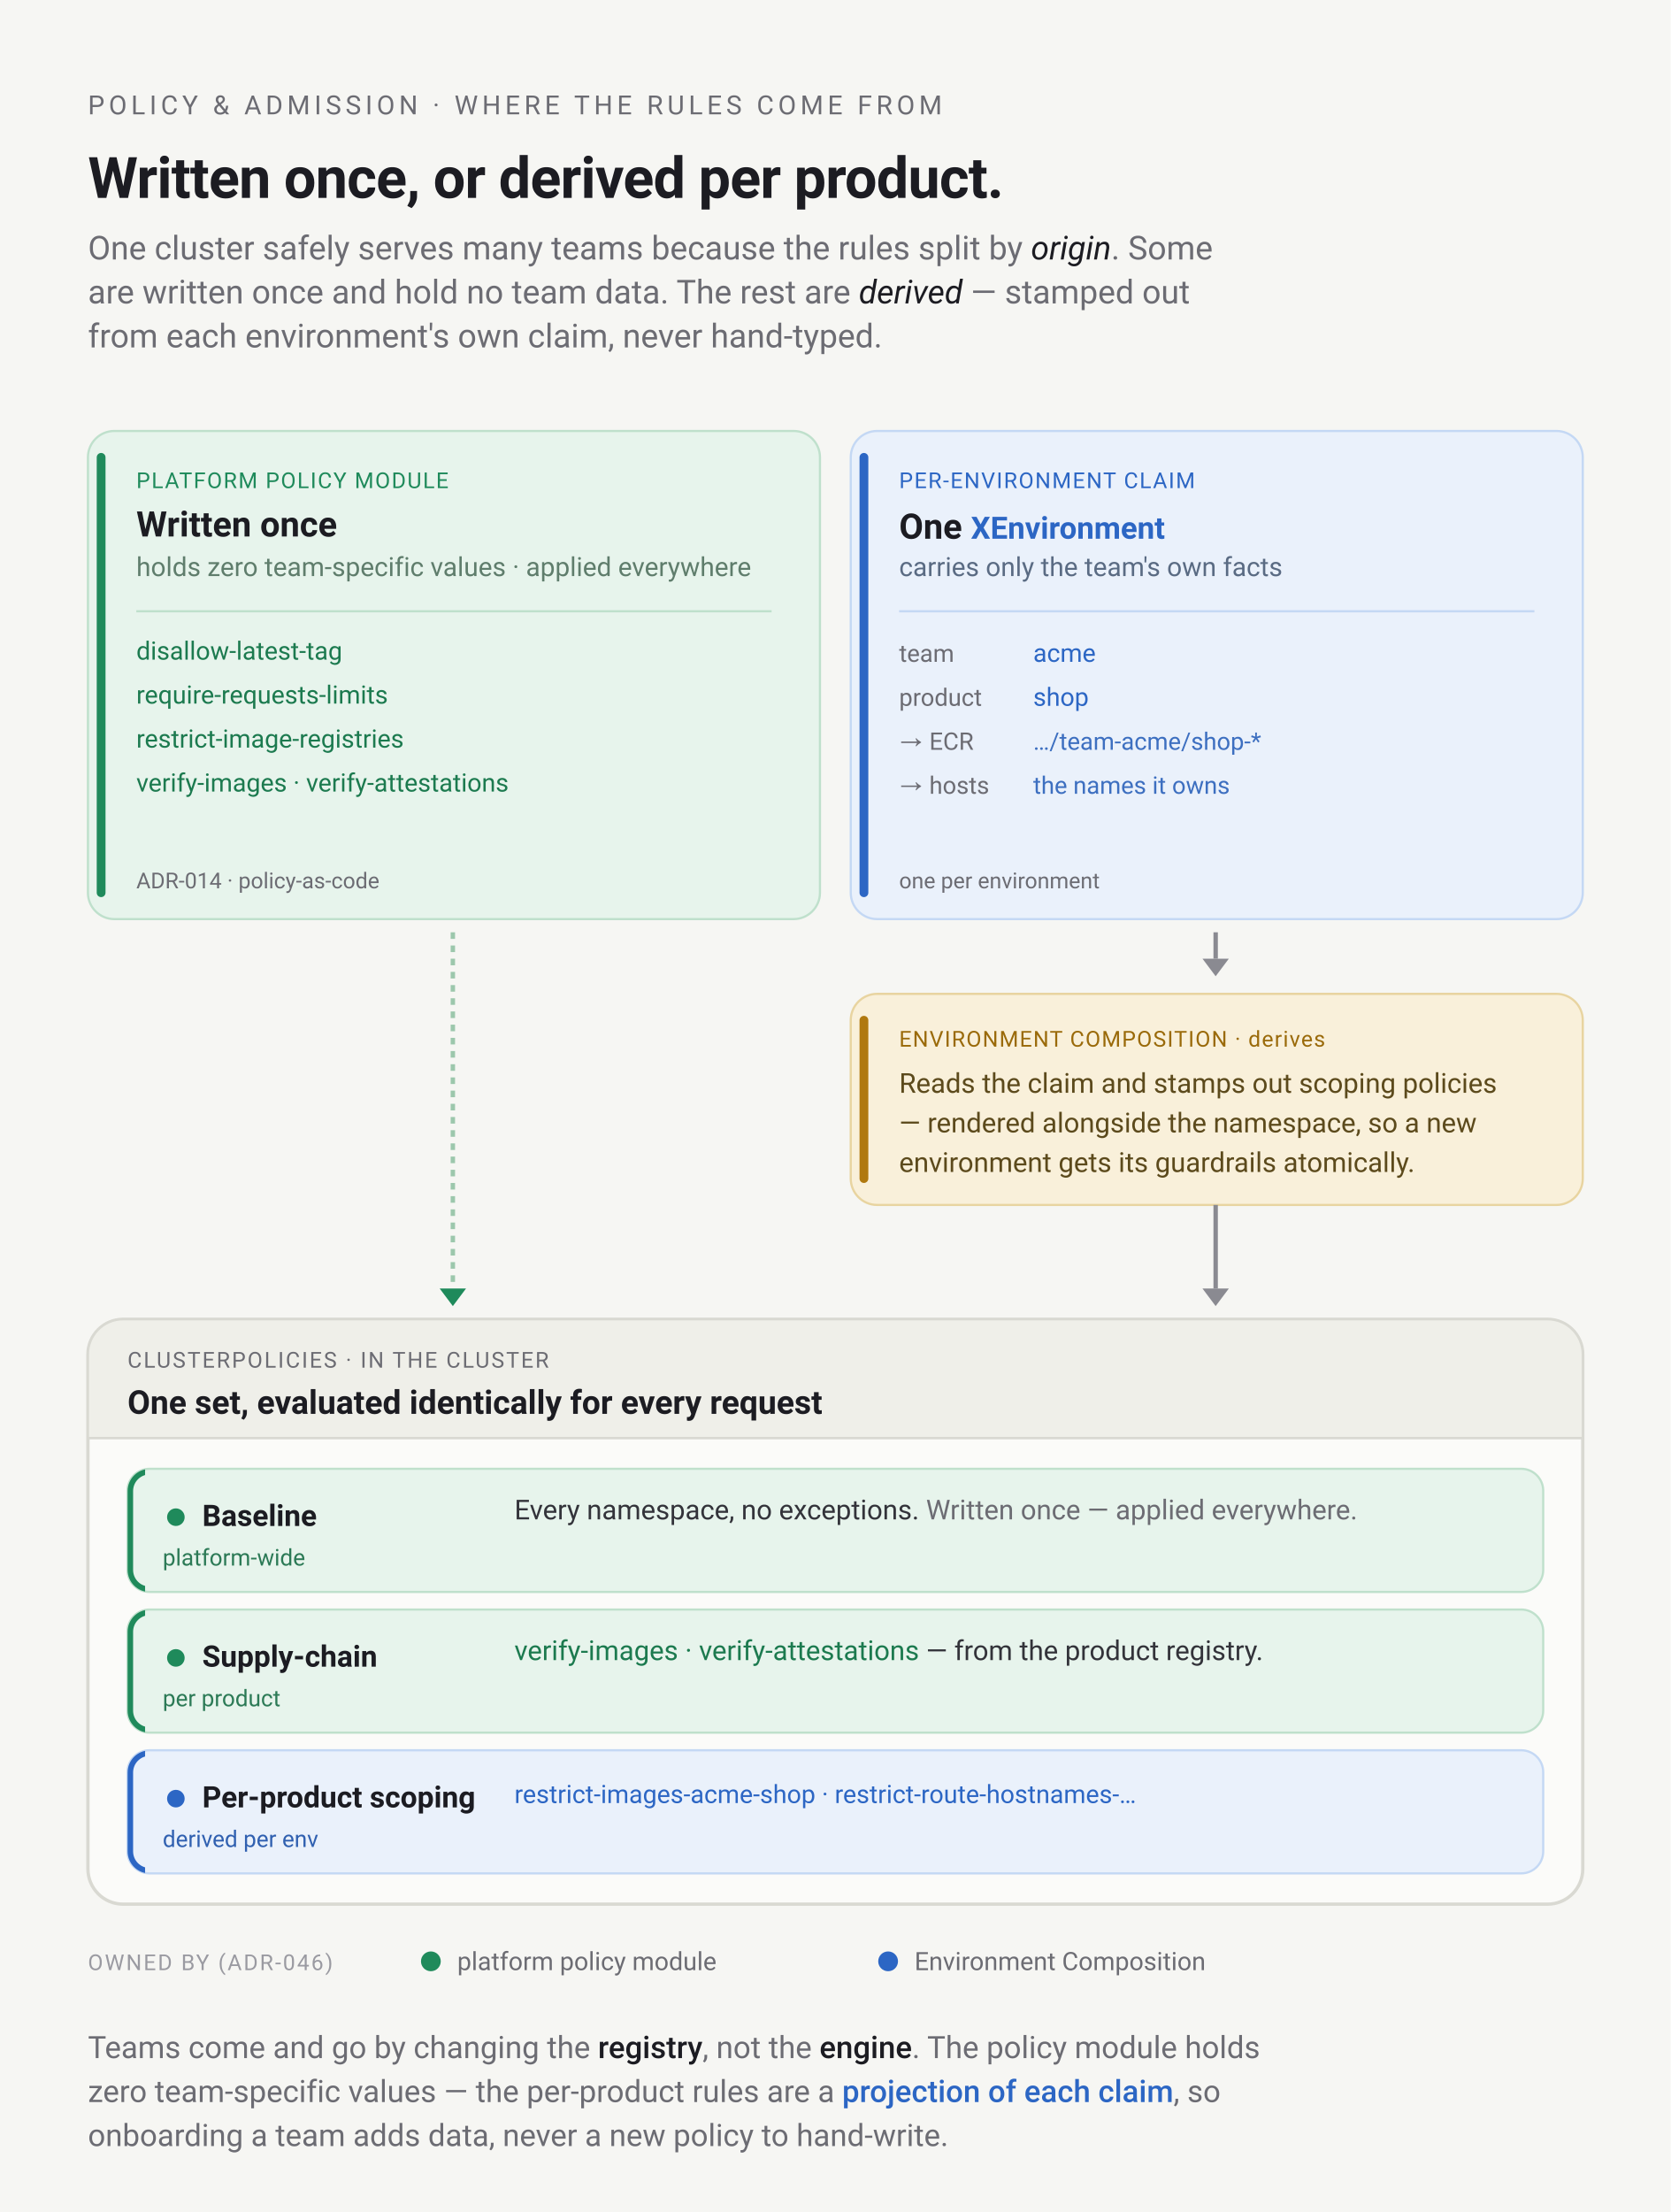
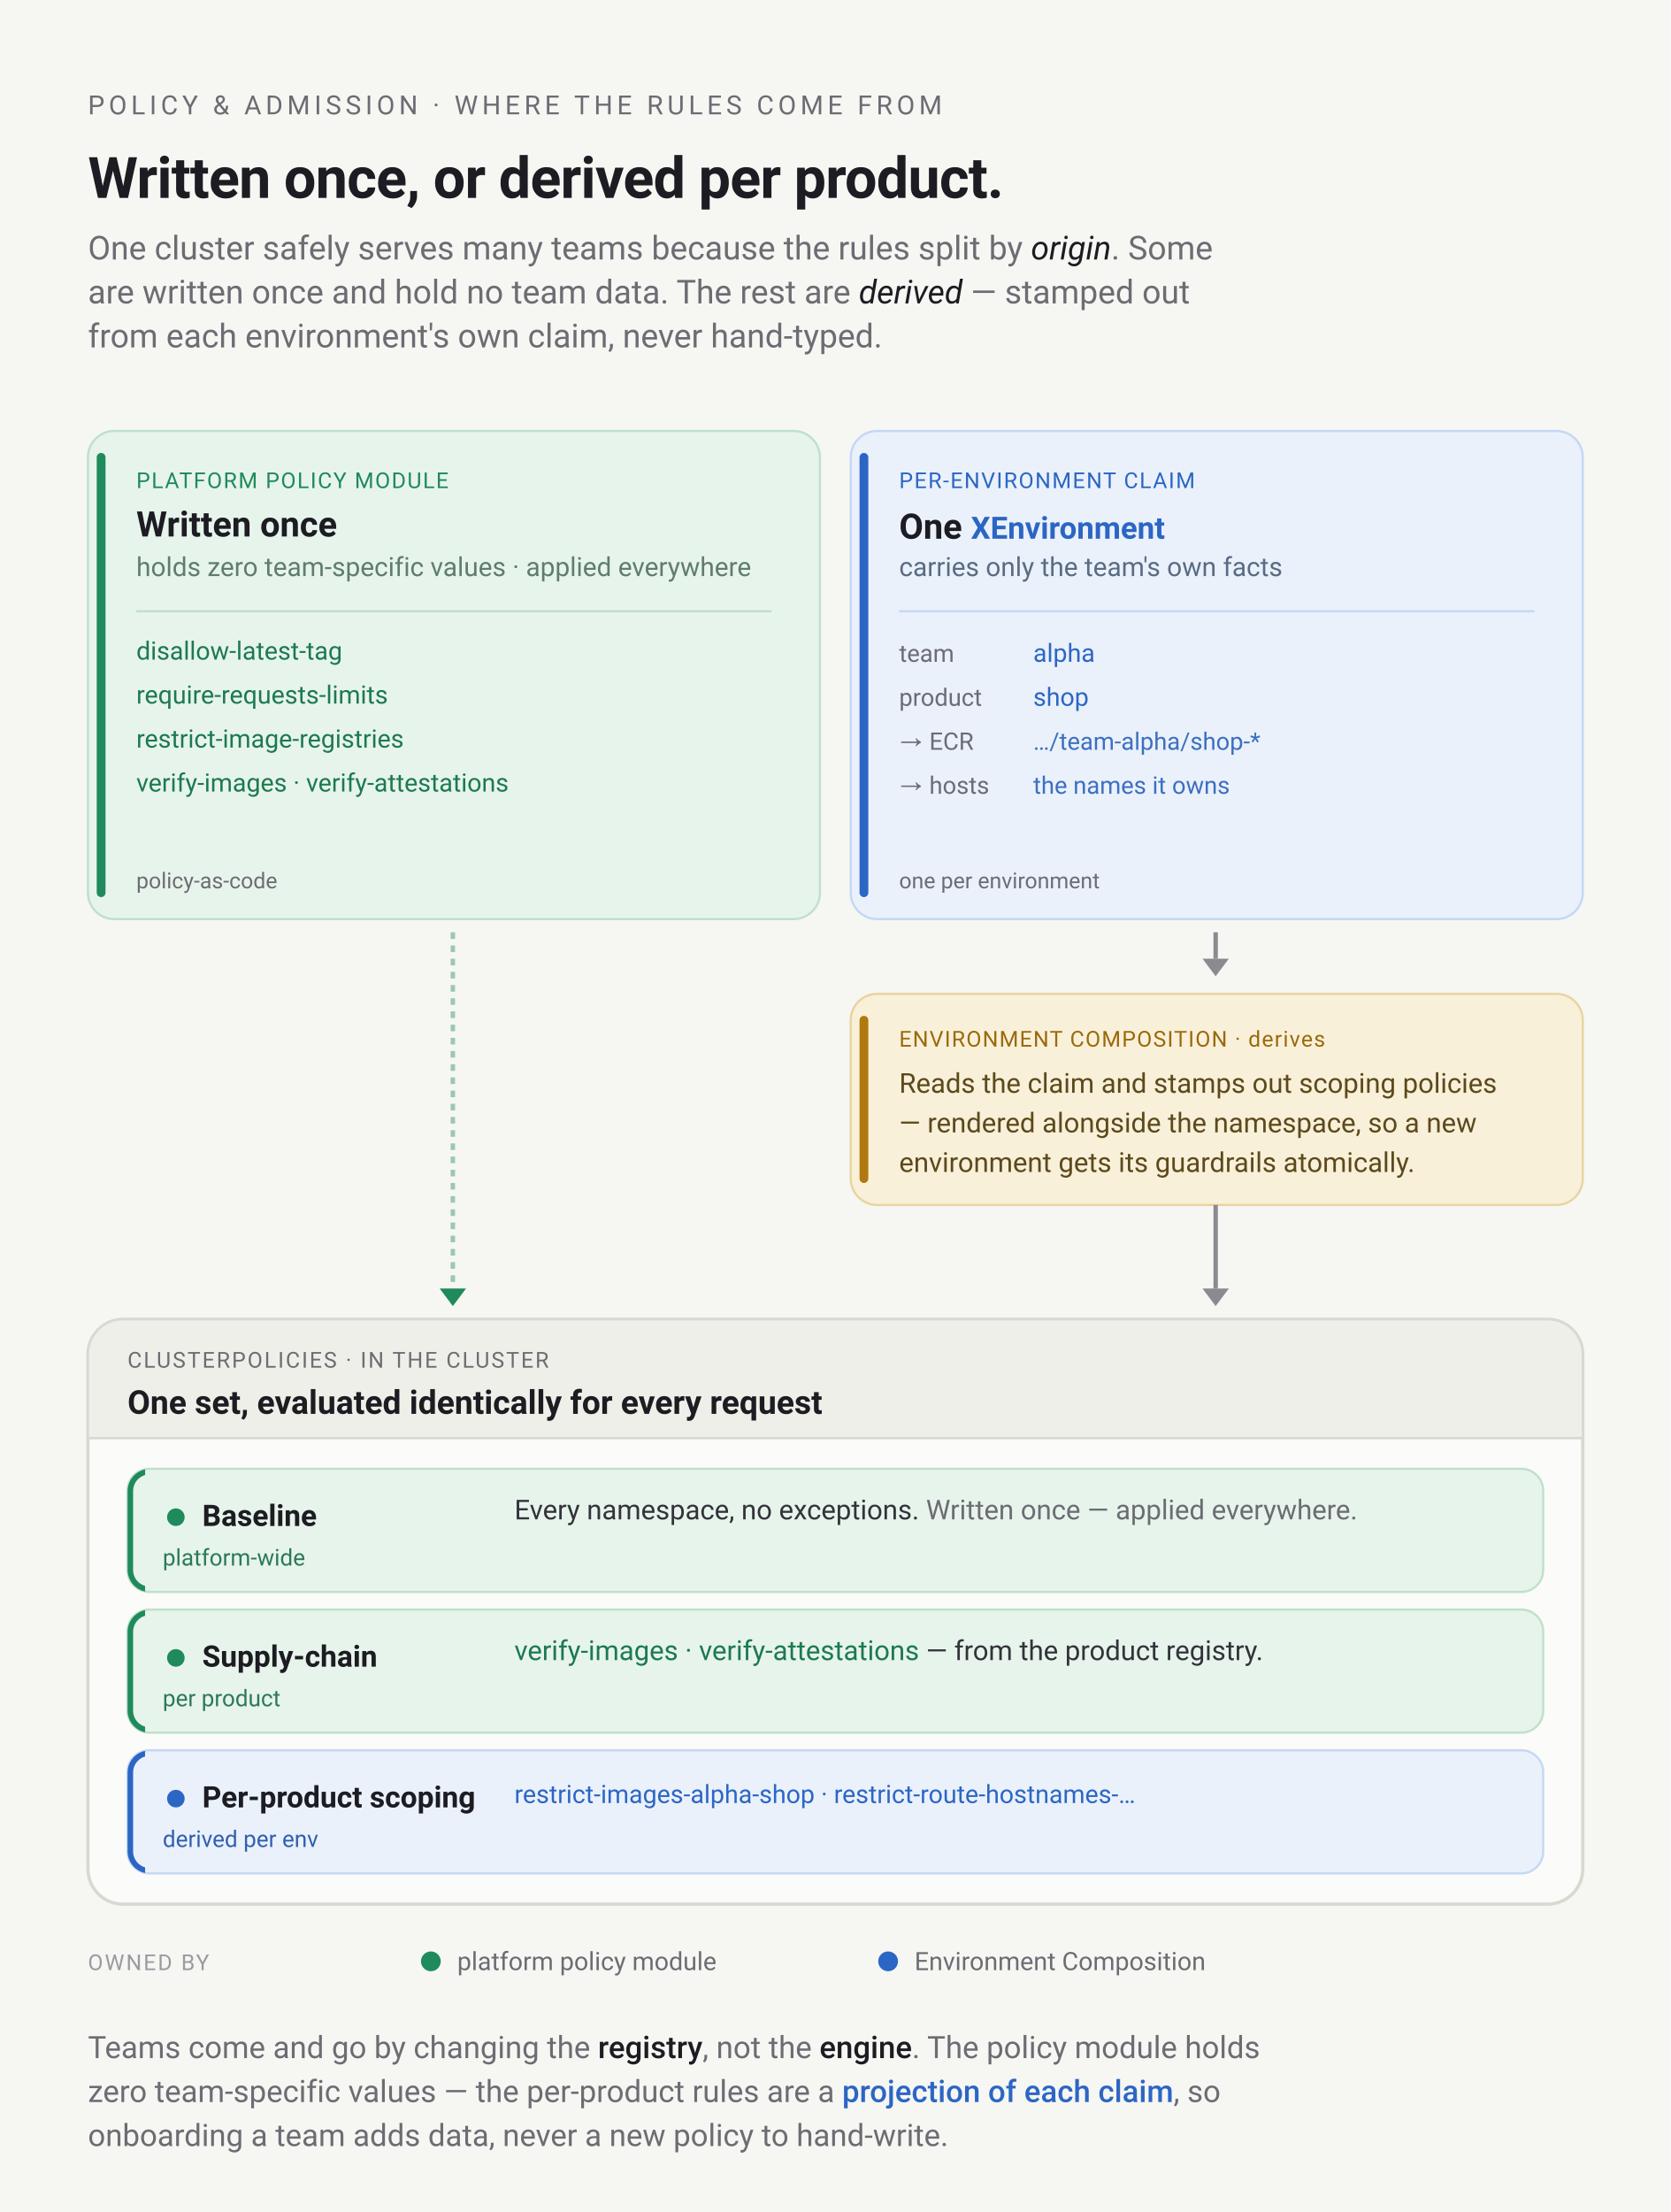
<svg xmlns="http://www.w3.org/2000/svg" viewBox="0 0 760 1006" width="760" height="1006" font-family="system-ui,-apple-system,'Segoe UI',Roboto,Helvetica,Arial,sans-serif">
  <style>@media(prefers-color-scheme:dark){[fill="#f6f6f3"]{fill:#1b1b18}[stroke="#f6f6f3"]{stroke:#1b1b18}[fill="#6c6c73"]{fill:#898990}[stroke="#6c6c73"]{stroke:#898990}[fill="#1c1c22"]{fill:#dddde3}[stroke="#1c1c22"]{stroke:#dddde3}[fill="#e7f4ec"]{fill:#224b32}[stroke="#e7f4ec"]{stroke:#224b32}[fill="#bfe0cc"]{fill:#2d5e41}[stroke="#bfe0cc"]{stroke:#2d5e41}[fill="#1f8a5b"]{fill:#40d996}[stroke="#1f8a5b"]{stroke:#40d996}[fill="#5f7d6c"]{fill:#81988b}[stroke="#5f7d6c"]{stroke:#81988b}[fill="#1c7a4f"]{fill:#41d893}[stroke="#1c7a4f"]{stroke:#41d893}[fill="#eaf1fb"]{fill:#172f51}[stroke="#eaf1fb"]{stroke:#172f51}[fill="#c4d8f4"]{fill:#1d3a62}[stroke="#c4d8f4"]{stroke:#1d3a62}[fill="#2c66c4"]{fill:#6b98e1}[stroke="#2c66c4"]{stroke:#6b98e1}[fill="#5a6b83"]{fill:#8999b0}[stroke="#5a6b83"]{stroke:#8999b0}[fill="#3d6fc0"]{fill:#7fa2d9}[stroke="#3d6fc0"]{stroke:#7fa2d9}[fill="#9cc7ac"]{fill:#a3ccb2}[stroke="#9cc7ac"]{stroke:#a3ccb2}[fill="#8a8a91"]{fill:#898990}[stroke="#8a8a91"]{stroke:#898990}[fill="#f9f0da"]{fill:#584619}[stroke="#f9f0da"]{stroke:#584619}[fill="#e8d4a0"]{fill:#e5cc8a}[stroke="#e8d4a0"]{stroke:#e5cc8a}[fill="#b0790f"]{fill:#f2ad29}[stroke="#b0790f"]{stroke:#f2ad29}[fill="#9a6a0a"]{fill:#f6b022}[stroke="#9a6a0a"]{stroke:#f6b022}[fill="#5c4a1c"]{fill:#cda84c}[stroke="#5c4a1c"]{stroke:#cda84c}[fill="#fbfbf9"]{fill:#181816}[stroke="#fbfbf9"]{stroke:#181816}[fill="#d9d9d2"]{fill:#2c2c27}[stroke="#d9d9d2"]{stroke:#2c2c27}[fill="#efefe9"]{fill:#20201c}[stroke="#efefe9"]{stroke:#20201c}[fill="#2c7a56"]{fill:#54c591}[stroke="#2c7a56"]{stroke:#54c591}[fill="#33333a"]{fill:#dedee2}[stroke="#33333a"]{stroke:#dedee2}[fill="#3060b0"]{fill:#648fd8}[stroke="#3060b0"]{stroke:#648fd8}[fill="#9a9aa1"]{fill:#888890}[stroke="#9a9aa1"]{stroke:#888890}}</style>
  <defs>
    <clipPath id="abar0">
      <rect x="57.0" y="667.0" width="9.0" height="58.0" />
    </clipPath>
    <clipPath id="abar1">
      <rect x="57.0" y="731.0" width="9.0" height="58.0" />
    </clipPath>
    <clipPath id="abar2">
      <rect x="57.0" y="795.0" width="9.0" height="58.0" />
    </clipPath>
  </defs>
  <rect class="bg" x="0" y="0" width="760" height="1006" fill="#f6f6f3" />
  <text class="muted mono" x="40" y="52" font-size="12" fill="#6c6c73" letter-spacing="1.9px">POLICY &amp; ADMISSION · WHERE THE RULES COME FROM</text>
  <text class="text" x="40" y="90" font-size="26" fill="#1c1c22" font-weight="600" letter-spacing="-0.3px">Written once, or derived per product.</text>
  <text class="muted" x="40" y="118" font-size="15" fill="#6c6c73">One cluster safely serves many teams because the rules split by <tspan class="text" fill="#1c1c22" font-style="italic">origin</tspan>. Some</text>
  <text class="muted" x="40" y="138" font-size="15" fill="#6c6c73">are written once and hold no team data. The rest are <tspan class="text" fill="#1c1c22" font-style="italic">derived</tspan> — stamped out</text>
  <text class="muted" x="40" y="158" font-size="15" fill="#6c6c73">from each environment's own claim, never hand-typed.</text>
  <rect class="bg-green bd-green" x="40" y="196" width="333" height="222" rx="12" fill="#e7f4ec" stroke="#bfe0cc" stroke-width="1" />
  <rect class="ac-green" x="44" y="206" width="4" height="202" rx="2" fill="#1f8a5b" />
  <text class="t-green mono" x="62" y="222" font-size="10" fill="#1f8a5b" letter-spacing="0.6px">PLATFORM POLICY MODULE</text>
  <text class="text" x="62" y="244" font-size="16" fill="#1c1c22" font-weight="600">Written once</text>
  <text class="muted" x="62" y="262" font-size="12" fill="#5f7d6c">holds zero team-specific values · applied everywhere</text>
  <line class="bd-green" x1="62" y1="278" x2="351" y2="278" stroke="#bfe0cc" stroke-width="1" />
  <text class="t-green mono" x="62" y="300" font-size="11.5" fill="#1c7a4f">disallow-latest-tag</text>
  <text class="t-green mono" x="62" y="320" font-size="11.5" fill="#1c7a4f">require-requests-limits</text>
  <text class="t-green mono" x="62" y="340" font-size="11.5" fill="#1c7a4f">restrict-image-registries</text>
  <text class="t-green mono" x="62" y="360" font-size="11.5" fill="#1c7a4f">verify-images · verify-attestations</text>
-   <text class="muted mono" x="62" y="404" font-size="10" fill="#6c6c73">ADR-014 · policy-as-code</text>
+   <text class="muted mono" x="62" y="404" font-size="10" fill="#6c6c73">policy-as-code</text>
  <rect class="bg-blue bd-blue" x="387" y="196" width="333" height="222" rx="12" fill="#eaf1fb" stroke="#c4d8f4" stroke-width="1" />
  <rect class="ac-blue" x="391" y="206" width="4" height="202" rx="2" fill="#2c66c4" />
  <text class="t-blue mono" x="409" y="222" font-size="10" fill="#2c66c4" letter-spacing="0.6px">PER-ENVIRONMENT CLAIM</text>
  <text class="text" x="409" y="245" font-size="16" fill="#1c1c22" font-weight="600">One <tspan class="t-blue mono" fill="#2c66c4" font-size="14">XEnvironment</tspan>
  </text>
  <text class="muted" x="409" y="262" font-size="12" fill="#5a6b83">carries only the team's own facts</text>
  <line class="bd-blue" x1="409" y1="278" x2="698" y2="278" stroke="#c4d8f4" stroke-width="1" />
  <text class="muted mono" x="409" y="301" font-size="11" fill="#6c6c73">team</text>
-   <text class="t-blue mono" x="470" y="301" font-size="11.5" fill="#2c66c4">acme</text>
+   <text class="t-blue mono" x="470" y="301" font-size="11.5" fill="#2c66c4">alpha</text>
  <text class="muted mono" x="409" y="321" font-size="11" fill="#6c6c73">product</text>
  <text class="t-blue mono" x="470" y="321" font-size="11.5" fill="#2c66c4">shop</text>
  <text class="muted mono" x="409" y="341" font-size="11" fill="#6c6c73">→ ECR</text>
-   <text class="t-blue mono" x="470" y="341" font-size="11" fill="#3d6fc0">…/team-acme/shop-*</text>
+   <text class="t-blue mono" x="470" y="341" font-size="11" fill="#3d6fc0">…/team-alpha/shop-*</text>
  <text class="muted mono" x="409" y="361" font-size="11" fill="#6c6c73">→ hosts</text>
  <text class="t-blue mono" x="470" y="361" font-size="11" fill="#3d6fc0">the names it owns</text>
  <text class="muted mono" x="409" y="404" font-size="10" fill="#6c6c73">one per environment</text>
  <line class="softln-g" x1="206" y1="424" x2="206" y2="586" stroke="#9cc7ac" stroke-width="2" stroke-dasharray="3 3" />
  <path class="ac-green" d="M200 586 L212 586 L206 594 Z" fill="#1f8a5b" />
  <line class="arrow" x1="553" y1="424" x2="553" y2="436" stroke="#8a8a91" stroke-width="2" />
  <path class="arrow" d="M547 436 L559 436 L553 444 Z" fill="#8a8a91" />
  <rect class="bg-amber bd-amber" x="387" y="452" width="333" height="96" rx="12" fill="#f9f0da" stroke="#e8d4a0" stroke-width="1" />
  <rect class="ac-amber" x="391" y="462" width="4" height="76" rx="2" fill="#b0790f" />
  <text class="t-amber mono" x="409" y="476" font-size="10" fill="#9a6a0a" letter-spacing="0.5px">ENVIRONMENT COMPOSITION · derives</text>
  <text class="text" x="409" y="497" font-size="12.5" fill="#5c4a1c">Reads the claim and stamps out scoping policies</text>
  <text class="text" x="409" y="515" font-size="12.5" fill="#5c4a1c">— rendered alongside the namespace, so a new</text>
  <text class="text" x="409" y="533" font-size="12.5" fill="#5c4a1c">environment gets its guardrails atomically.</text>
  <line class="softln-b" x1="553" y1="548" x2="553" y2="586" stroke="#8a8a91" stroke-width="2" />
  <path class="arrow" d="M547 586 L559 586 L553 594 Z" fill="#8a8a91" />
  <rect class="door door-bd" x="40" y="600" width="680" height="266" rx="16" fill="#fbfbf9" stroke="#d9d9d2" stroke-width="1.5" />
  <path class="head head-bd" d="M40 616 A16 16 0 0 1 56 600 L704 600 A16 16 0 0 1 720 616 L720 654 L40 654 Z" fill="#efefe9" stroke="#d9d9d2" stroke-width="1" />
  <line class="head-bd" x1="40" y1="654" x2="720" y2="654" stroke="#d9d9d2" stroke-width="1" />
  <text class="muted mono" x="58" y="622" font-size="10" fill="#6c6c73" letter-spacing="0.8px">CLUSTERPOLICIES · IN THE CLUSTER</text>
  <text class="text" x="58" y="643" font-size="15" fill="#1c1c22" font-weight="600">One set, evaluated identically for every request</text>
  <rect class="bg-green bd-green" x="58" y="668" width="644" height="56" rx="10" fill="#e7f4ec" stroke="#bfe0cc" stroke-width="1" />
  <rect x="59.3" y="669.3" width="641.5" height="53.5" rx="8.8" fill="none" stroke="#1f8a5b" stroke-width="2.5" clip-path="url(#abar0)" />
  <circle class="ac-green" cx="80" cy="690" r="4" fill="#1f8a5b" />
  <text class="text" x="92" y="694" font-size="13.5" fill="#1c1c22" font-weight="600">Baseline</text>
  <text class="t-green mono" x="74" y="712" font-size="10.5" fill="#2c7a56">platform-wide</text>
  <text class="text" x="234" y="691" font-size="12.5" fill="#33333a">Every namespace, no exceptions. <tspan class="muted" fill="#6c6c73">Written once — applied everywhere.</tspan>
  </text>
  <rect class="bg-green bd-green" x="58" y="732" width="644" height="56" rx="10" fill="#e7f4ec" stroke="#bfe0cc" stroke-width="1" />
  <rect x="59.3" y="733.3" width="641.5" height="53.5" rx="8.8" fill="none" stroke="#1f8a5b" stroke-width="2.5" clip-path="url(#abar1)" />
  <circle class="ac-green" cx="80" cy="754" r="4" fill="#1f8a5b" />
  <text class="text" x="92" y="758" font-size="13.5" fill="#1c1c22" font-weight="600">Supply-chain</text>
  <text class="t-green mono" x="74" y="776" font-size="10.5" fill="#2c7a56">per product</text>
  <text class="text" x="234" y="755" font-size="12.5" fill="#33333a">
    <tspan class="t-green mono" fill="#1c7a4f">verify-images · verify-attestations</tspan> — from the product registry.</text>
  <rect class="bg-blue bd-blue" x="58" y="796" width="644" height="56" rx="10" fill="#eaf1fb" stroke="#c4d8f4" stroke-width="1" />
  <rect x="59.3" y="797.3" width="641.5" height="53.5" rx="8.8" fill="none" stroke="#2c66c4" stroke-width="2.5" clip-path="url(#abar2)" />
  <circle class="ac-blue" cx="80" cy="818" r="4" fill="#2c66c4" />
  <text class="text" x="92" y="822" font-size="13.5" fill="#1c1c22" font-weight="600">Per-product scoping</text>
  <text class="t-blue mono" x="74" y="840" font-size="10.5" fill="#3060b0">derived per env</text>
-   <text class="t-blue mono" x="234" y="820" font-size="11.5" fill="#2c66c4">restrict-images-acme-shop · restrict-route-hostnames-…</text>
-   <text class="dim mono" x="40" y="896" font-size="10" fill="#9a9aa1" letter-spacing="0.8px">OWNED BY (ADR-046)</text>
+   <text class="t-blue mono" x="234" y="820" font-size="11.5" fill="#2c66c4">restrict-images-alpha-shop · restrict-route-hostnames-…</text>
+   <text class="dim mono" x="40" y="896" font-size="10" fill="#9a9aa1" letter-spacing="0.8px">OWNED BY</text>
  <circle class="ac-green" cx="196" cy="892" r="4.5" fill="#1f8a5b" />
  <text class="muted mono" x="208" y="896" font-size="11.5" fill="#6c6c73">platform policy module</text>
  <circle class="ac-blue" cx="404" cy="892" r="4.5" fill="#2c66c4" />
  <text class="muted mono" x="416" y="896" font-size="11.5" fill="#6c6c73">Environment Composition</text>
  <text class="muted" x="40" y="936" font-size="14" fill="#6c6c73">Teams come and go by changing the <tspan class="text" fill="#1c1c22" font-weight="500">registry</tspan>, not the <tspan class="text" fill="#1c1c22" font-weight="500">engine</tspan>. The policy module holds</text>
  <text class="muted" x="40" y="956" font-size="14" fill="#6c6c73">zero team-specific values — the per-product rules are a <tspan class="t-blue" fill="#2c66c4" font-weight="500">projection of each claim</tspan>, so</text>
  <text class="muted" x="40" y="976" font-size="14" fill="#6c6c73">onboarding a team adds data, never a new policy to hand-write.</text>
</svg>
